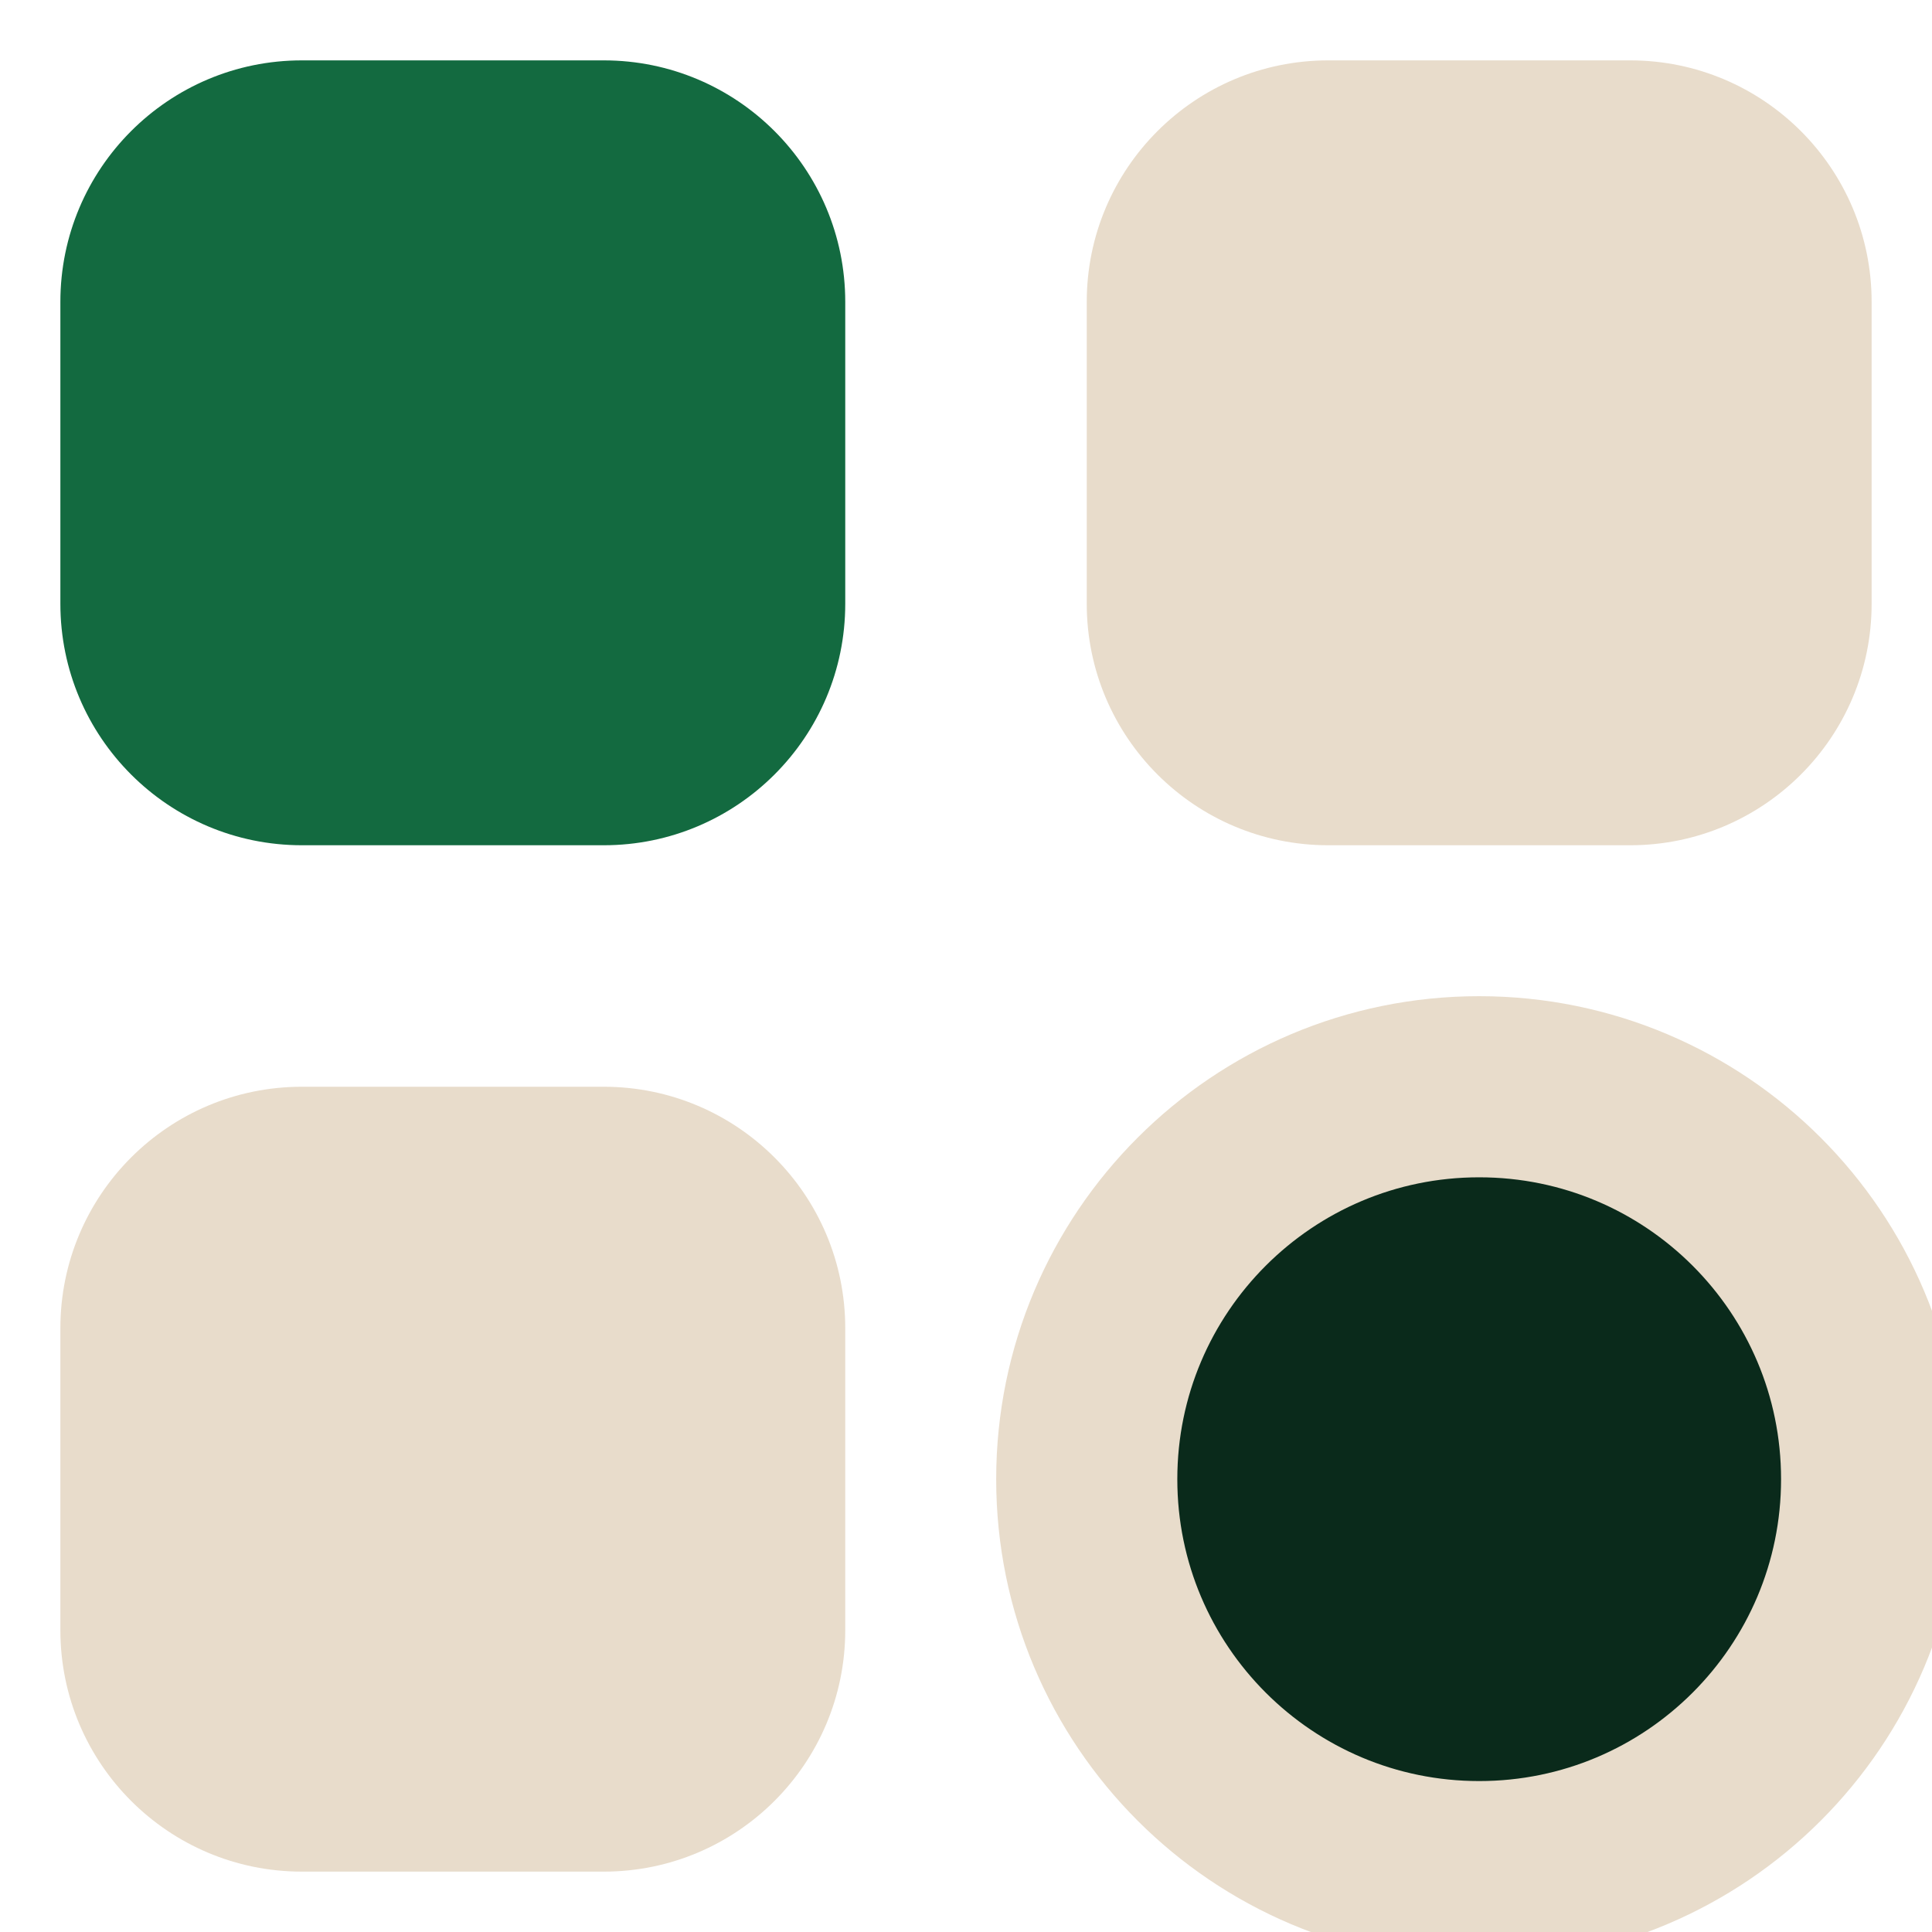
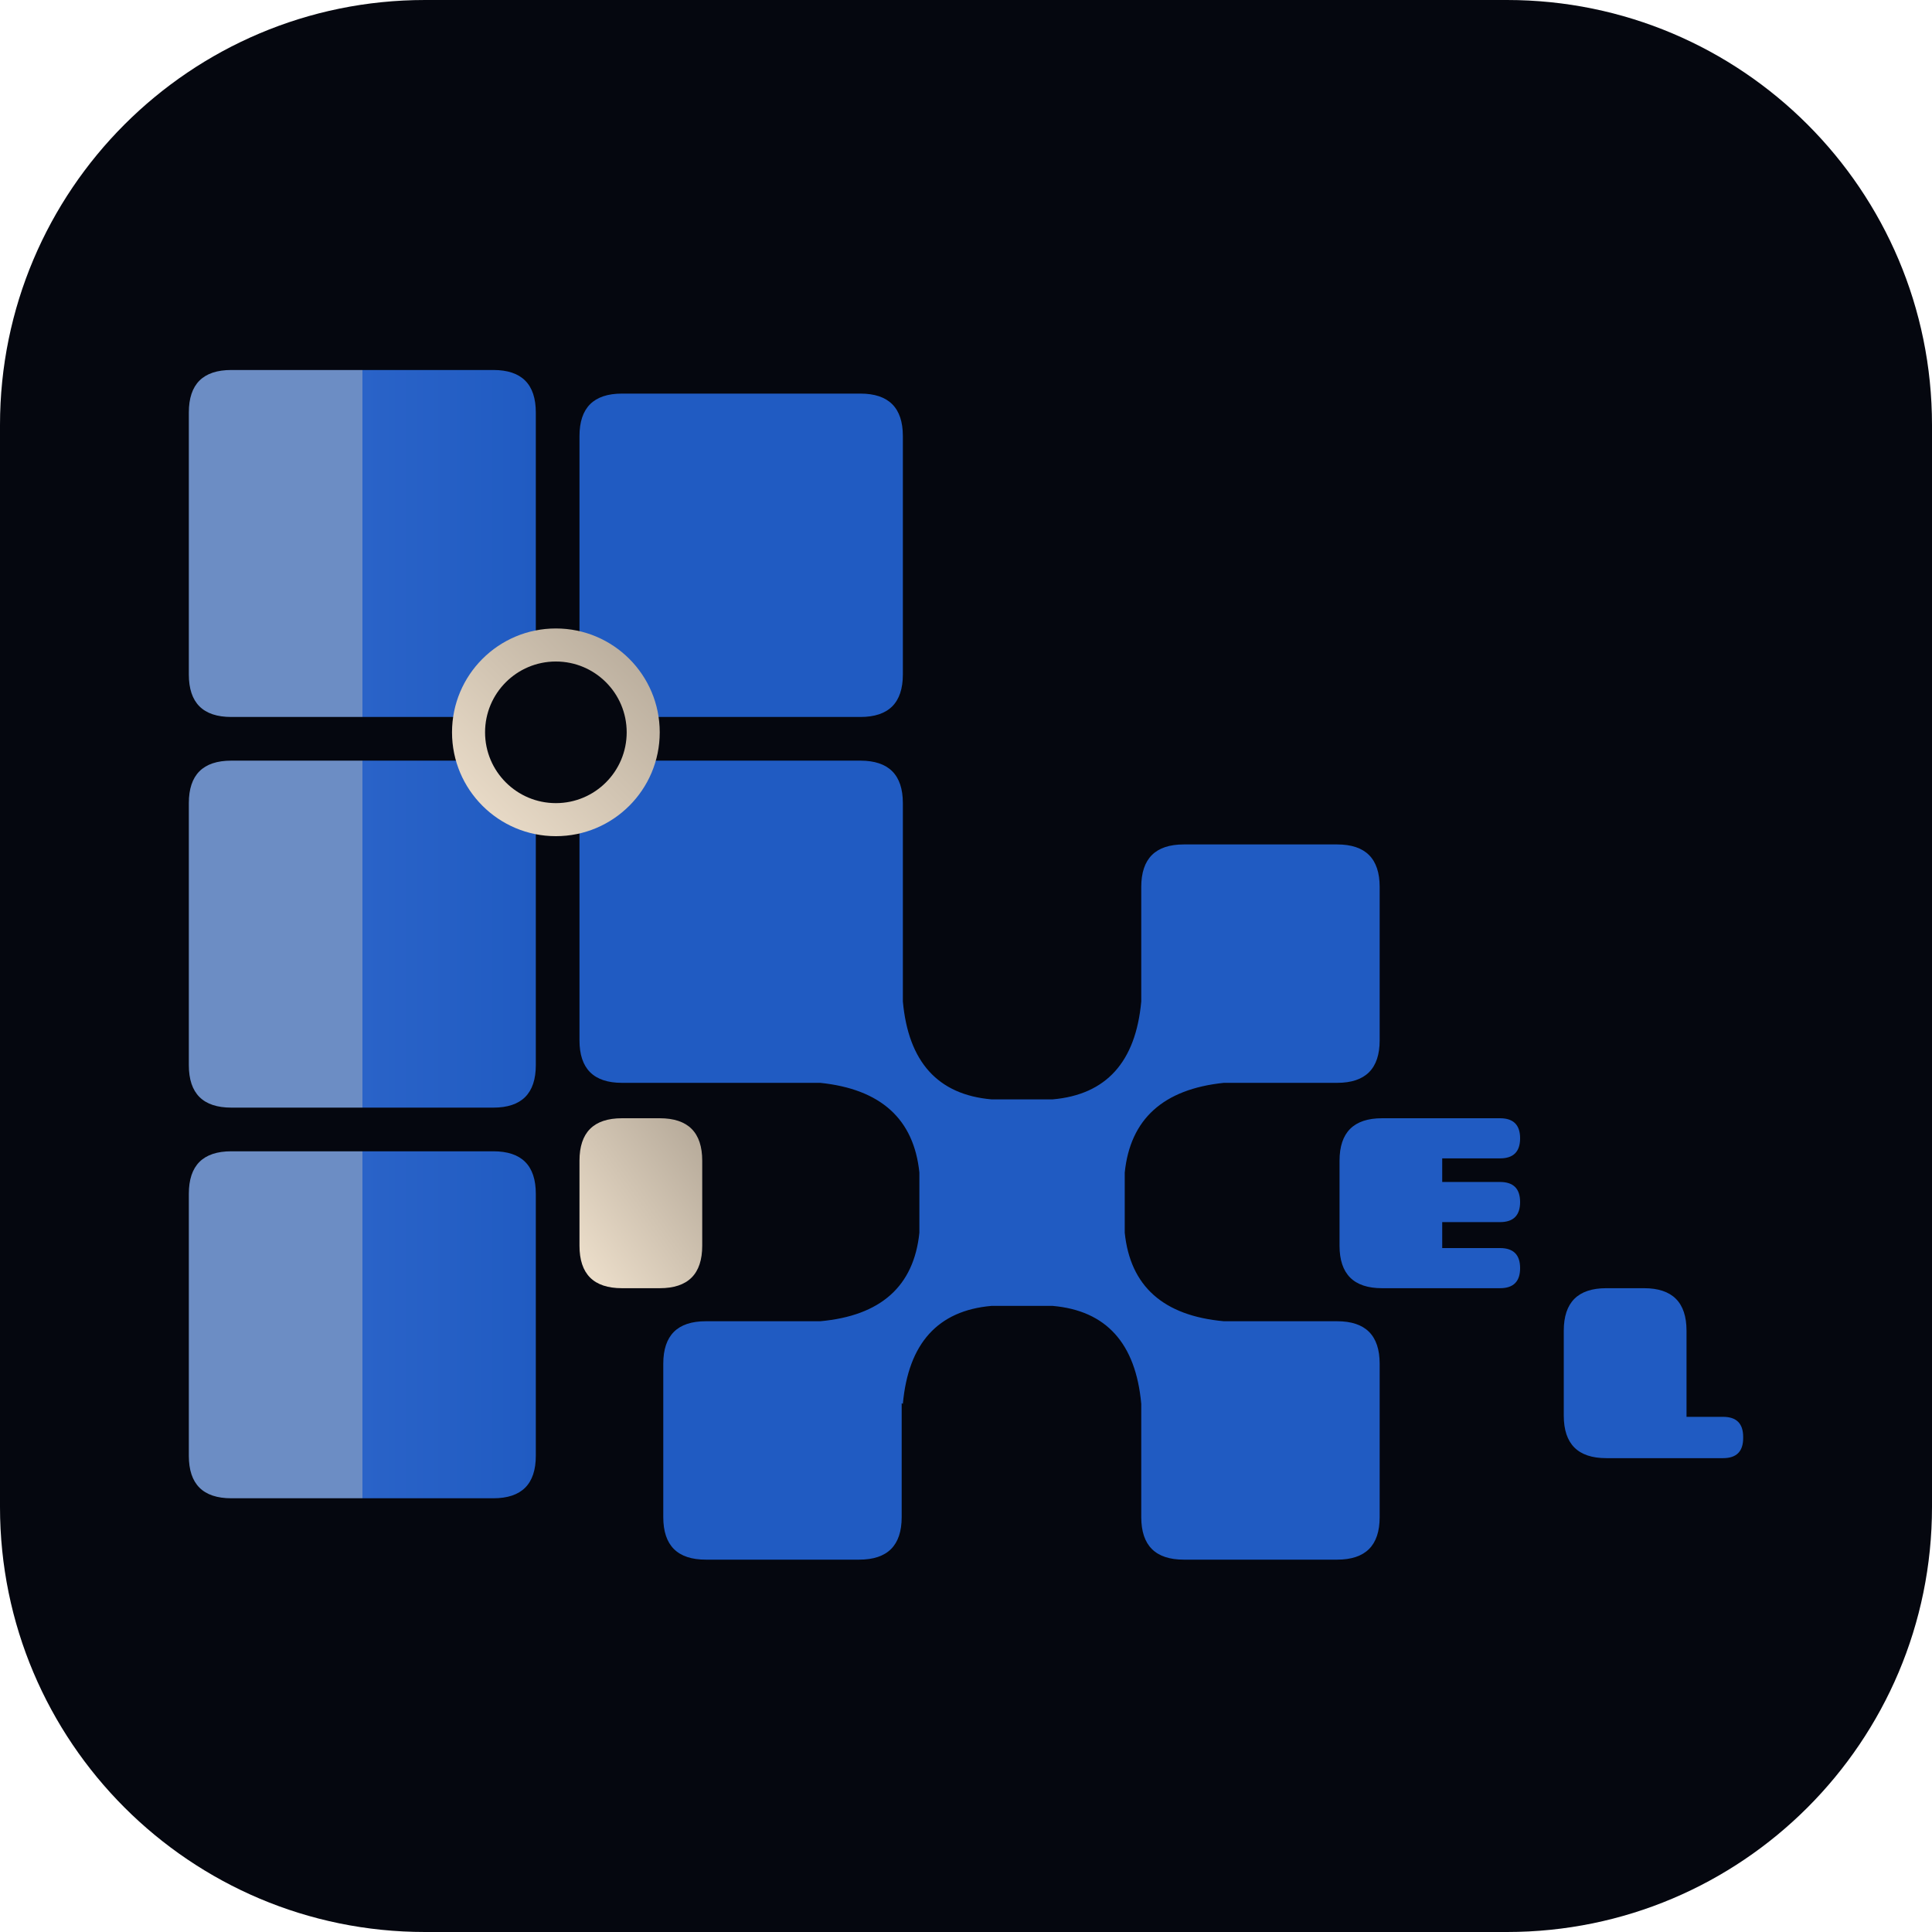
- <svg xmlns="http://www.w3.org/2000/svg" viewBox="0 0 32 32" fill="none">
-   <rect x="1" y="1" width="13" height="13" rx="4" fill="#136A40" />
-   <rect x="18" y="1" width="13" height="13" rx="4" fill="#E8DCCB" />
-   <rect x="1" y="18" width="13" height="13" rx="4" fill="#E8DCCB" />
-   <circle cx="24.5" cy="24.5" r="6.5" fill="#0A2A1B" stroke="#E8DCCB" stroke-width="3" />
+ <svg xmlns="http://www.w3.org/2000/svg" viewBox="0 0 1637 1637">
+   <defs>
+     <linearGradient id="g" x1="0" y1="0" x2="1" y2="0">
+       <stop offset="0" stop-color="#6C8DC4" />
+       <stop offset=".5" stop-color="#6C8DC4" />
+       <stop offset=".5" stop-color="#2A63C8" />
+       <stop offset="1" stop-color="#205BC2" />
+     </linearGradient>
+     <linearGradient id="s" x1="0" y1="1" x2="1" y2="0">
+       <stop offset="0" stop-color="#F0E2CE" />
+       <stop offset="1" stop-color="#B3A797" />
+     </linearGradient>
+   </defs>
+   <rect width="1637" height="1637" rx="360.14" fill="#05070F" />
+   <g transform="translate(160 313.5)">
+     <path d="M36 0H258Q294 0 294 36V258Q294 294 258 294H36Q0 294 0 258V36Q0 0 36 0Z" fill="url(#g)" />
+     <path d="M36 331H258Q294 331 294 367V589Q294 625 258 625H36Q0 625 0 589V367Q0 331 36 331Z" fill="url(#g)" />
+     <path d="M36 662H258Q294 662 294 698V920Q294 956 258 956H36Q0 956 0 920V698Q0 662 36 662Z" fill="url(#g)" />
+     <path d="M367 20H569Q605 20 605 56V258Q605 294 569 294H367Q331 294 331 258V56Q331 20 367 20Z" fill="#205BC2" />
+     <path d="M367 331H569Q605 331 605 367V568Q605 604 569 604H367Q331 604 331 568V367Q331 331 367 331ZM843 402H973Q1009 402 1009 438V568Q1009 604 973 604H843Q807 604 807 568V438Q807 402 843 402ZM438 806H568Q604 806 604 842V972Q604 1008 568 1008H438Q402 1008 402 972V842Q402 806 438 806ZM843 806H973Q1009 806 1009 842V972Q1009 1008 973 1008H843Q807 1008 807 972V842Q807 806 843 806ZM619 618H793V793H619ZM605 535Q612 612 680 618L619 618L619 680Q612 612 535 604L560 560ZM852 560L877 604Q800 612 793 680L793 618L732 618Q800 612 807 535ZM560 851L535 806Q612 799 619 731L619 793L680 793Q612 799 605 876ZM807 876Q800 799 732 793L793 793L793 731Q800 799 877 806L852 851Z" fill="#205BC2" />
+     <path d="M367 634H399Q435 634 435 670V742Q435 778 399 778H367Q331 778 331 742V670Q331 634 367 634Z" fill="url(#s)" />
+     <path d="M1011 634H1062V778H1011Q975 778 975 742V670Q975 634 1011 634ZM1057 634H1111Q1128 634 1128 651V651Q1128 668 1111 668H1057Q1040 668 1040 651V651Q1040 634 1057 634ZM1057 688H1111Q1128 688 1128 705V705Q1128 722 1111 722H1057Q1040 722 1040 705V705Q1040 688 1057 688ZM1057 744H1111Q1128 744 1128 761V761Q1128 778 1111 778H1057Q1040 778 1040 761V761Q1040 744 1057 744Z" fill="#205BC2" />
+     <path d="M1201 778H1233Q1269 778 1269 814V922H1201Q1165 922 1165 886V814Q1165 778 1201 778ZM1247 887H1300Q1317 887 1317 904V905Q1317 922 1300 922H1247Q1230 922 1230 905V904Q1230 887 1247 887Z" fill="#205BC2" />
+     <circle cx="311" cy="307" r="88" fill="url(#s)" />
+     <circle cx="311" cy="307" r="60" fill="#05070F" />
+   </g>
</svg>
